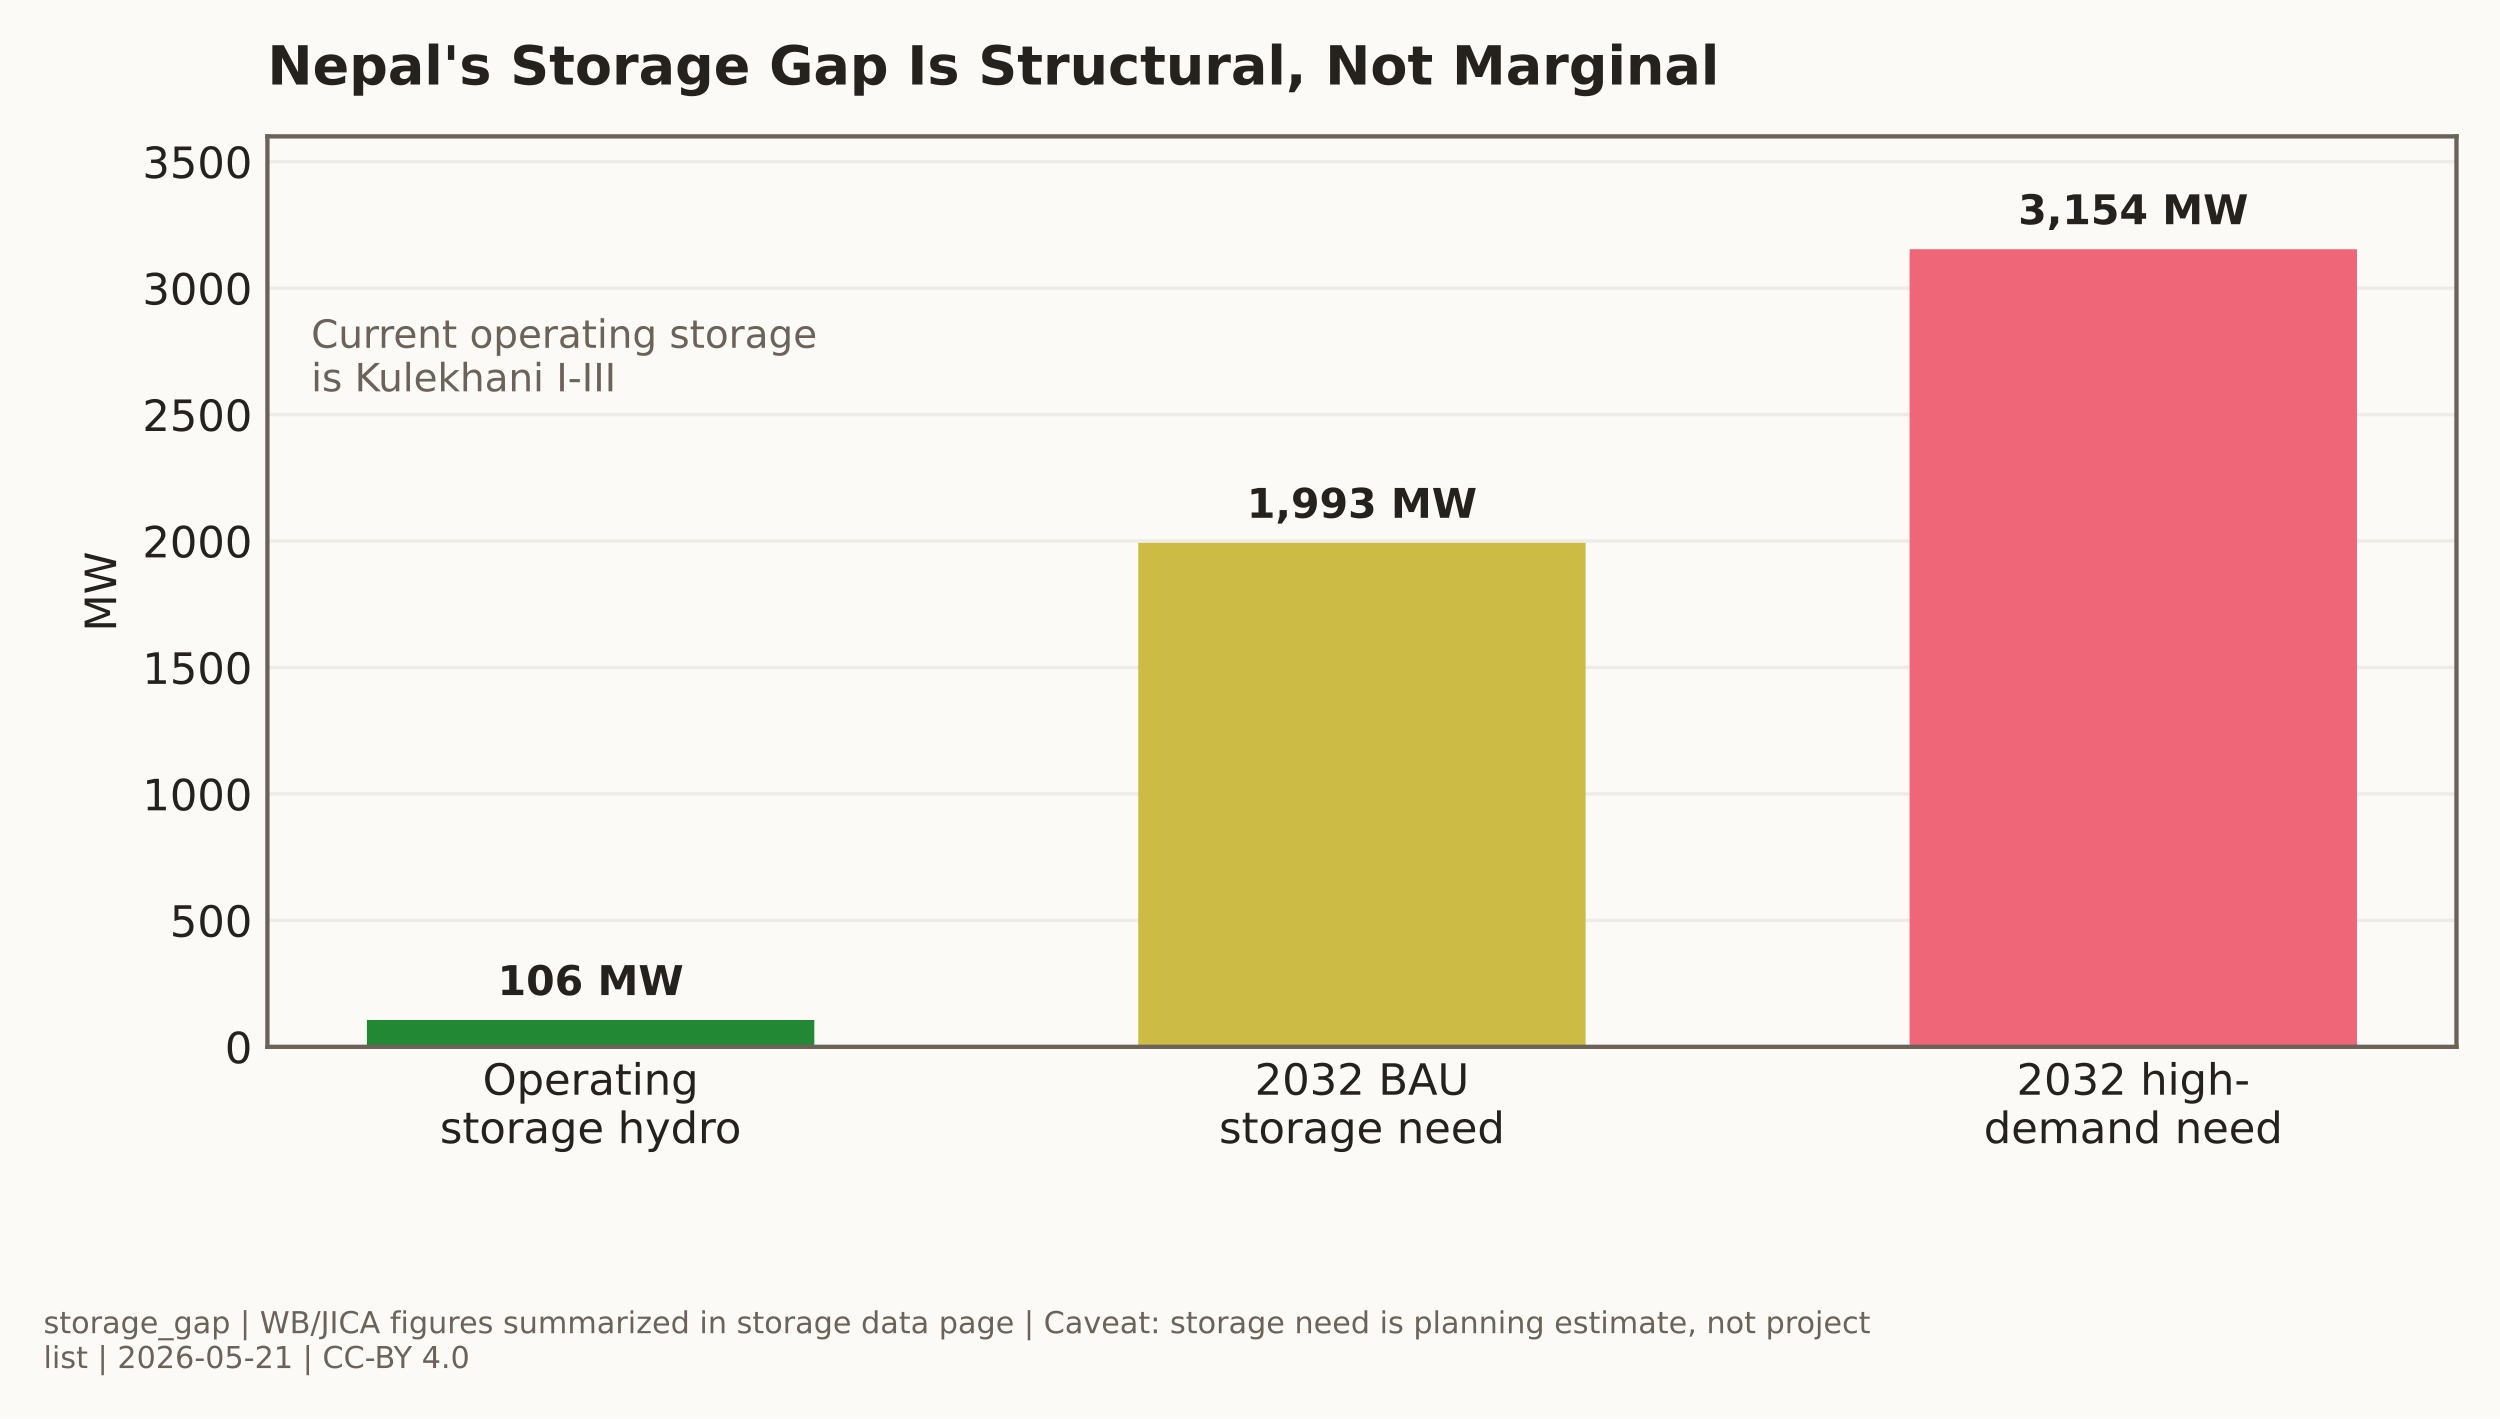
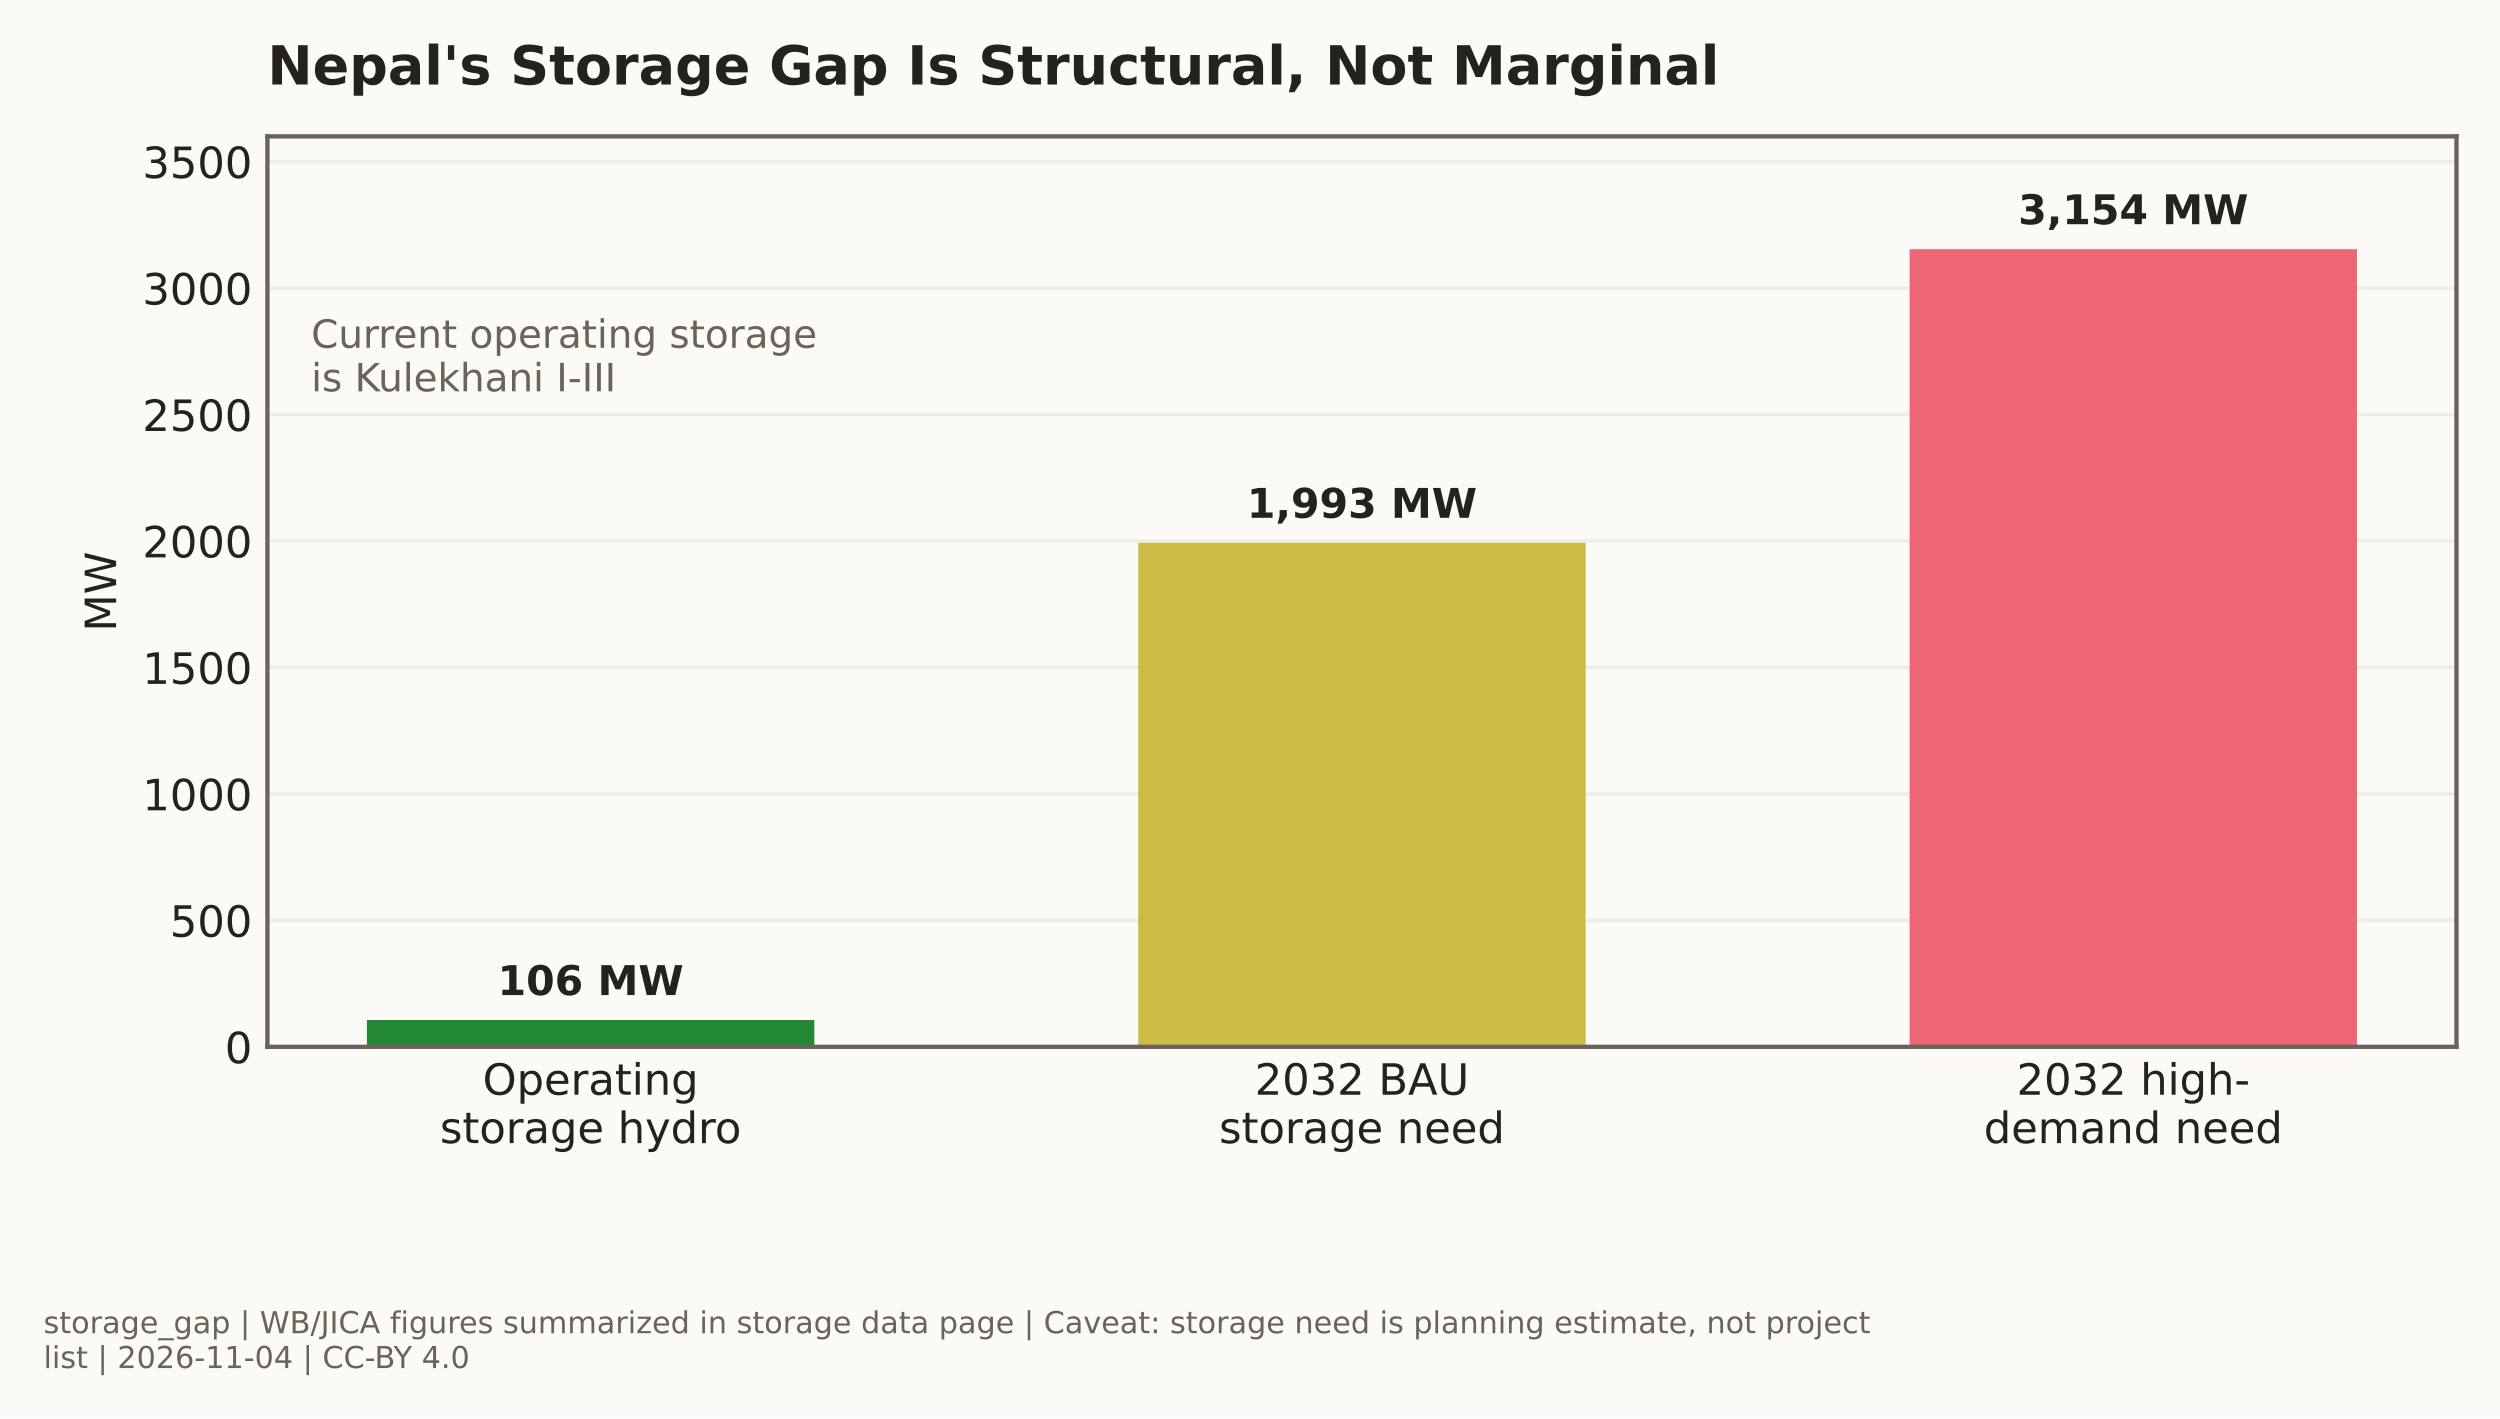
<svg xmlns="http://www.w3.org/2000/svg" width="578.88pt" height="328.506pt" viewBox="0 0 578.88 328.506" version="1.1">
  <defs>
    <style type="text/css">*{stroke-linejoin: round; stroke-linecap: butt}</style>
  </defs>
  <g id="figure_1">
    <g id="patch_1">
      <path d="M 0 328.506 L 578.88 328.506 L 578.88 0 L 0 0 z " style="fill: #fbfaf7" />
    </g>
    <g id="axes_1">
      <g id="patch_2">
        <path d="M 61.92 242.394 L 568.8 242.394 L 568.8 31.578 L 61.92 31.578 z " style="fill: #fbfaf7" />
      </g>
      <g id="matplotlib.axis_1">
        <g id="xtick_1">
          <g id="line2d_1" />
          <g id="text_1">
            <text style="font-size: 10px; font-family: 'DejaVu Sans', 'Arial', 'Helvetica', 'Liberation Sans', sans-serif; fill: #25211d" transform="translate(111.7569 253.4925)">Operating</text>
            <text style="font-size: 10px; font-family: 'DejaVu Sans', 'Arial', 'Helvetica', 'Liberation Sans', sans-serif; fill: #25211d" transform="translate(101.8671 264.6903)">storage hydro</text>
          </g>
        </g>
        <g id="xtick_2">
          <g id="line2d_2" />
          <g id="text_2">
            <text style="font-size: 10px; font-family: 'DejaVu Sans', 'Arial', 'Helvetica', 'Liberation Sans', sans-serif; fill: #25211d" transform="translate(290.5358 253.4925)">2032 BAU</text>
            <text style="font-size: 10px; font-family: 'DejaVu Sans', 'Arial', 'Helvetica', 'Liberation Sans', sans-serif; fill: #25211d" transform="translate(282.2803 264.6903)">storage need</text>
          </g>
        </g>
        <g id="xtick_3">
          <g id="line2d_3" />
          <g id="text_3">
            <text style="font-size: 10px; font-family: 'DejaVu Sans', 'Arial', 'Helvetica', 'Liberation Sans', sans-serif; fill: #25211d" transform="translate(466.9459 253.4925)">2032 high-</text>
            <text style="font-size: 10px; font-family: 'DejaVu Sans', 'Arial', 'Helvetica', 'Liberation Sans', sans-serif; fill: #25211d" transform="translate(459.3514 264.6903)">demand need</text>
          </g>
        </g>
      </g>
      <g id="matplotlib.axis_2">
        <g id="ytick_1">
          <g id="line2d_4">
-             <path d="M 61.92 242.394 L 568.8 242.394 " clip-path="url(#p0b35db26f6)" style="fill: none; stroke: #d8d2ca; stroke-opacity: 0.35; stroke-width: 0.8; stroke-linecap: round" />
+             <path d="M 61.92 242.394 L 568.8 242.394 " clip-path="url(#pe3b5f45a00)" style="fill: none; stroke: #d8d2ca; stroke-opacity: 0.35; stroke-width: 0.8; stroke-linecap: round" />
          </g>
          <g id="line2d_5" />
          <g id="text_4">
            <text style="font-size: 10px; font-family: 'DejaVu Sans', 'Arial', 'Helvetica', 'Liberation Sans', sans-serif; text-anchor: end; fill: #25211d" x="58.42" y="246.193" transform="rotate(-0 58.42 246.1933)">0</text>
          </g>
        </g>
        <g id="ytick_2">
          <g id="line2d_6">
-             <path d="M 61.92 213.114 L 568.8 213.114 " clip-path="url(#p0b35db26f6)" style="fill: none; stroke: #d8d2ca; stroke-opacity: 0.35; stroke-width: 0.8; stroke-linecap: round" />
+             <path d="M 61.92 213.114 L 568.8 213.114 " clip-path="url(#pe3b5f45a00)" style="fill: none; stroke: #d8d2ca; stroke-opacity: 0.35; stroke-width: 0.8; stroke-linecap: round" />
          </g>
          <g id="line2d_7" />
          <g id="text_5">
            <text style="font-size: 10px; font-family: 'DejaVu Sans', 'Arial', 'Helvetica', 'Liberation Sans', sans-serif; text-anchor: end; fill: #25211d" x="58.42" y="216.913" transform="rotate(-0 58.42 216.9133)">500</text>
          </g>
        </g>
        <g id="ytick_3">
          <g id="line2d_8">
-             <path d="M 61.92 183.834 L 568.8 183.834 " clip-path="url(#p0b35db26f6)" style="fill: none; stroke: #d8d2ca; stroke-opacity: 0.35; stroke-width: 0.8; stroke-linecap: round" />
+             <path d="M 61.92 183.834 L 568.8 183.834 " clip-path="url(#pe3b5f45a00)" style="fill: none; stroke: #d8d2ca; stroke-opacity: 0.35; stroke-width: 0.8; stroke-linecap: round" />
          </g>
          <g id="line2d_9" />
          <g id="text_6">
            <text style="font-size: 10px; font-family: 'DejaVu Sans', 'Arial', 'Helvetica', 'Liberation Sans', sans-serif; text-anchor: end; fill: #25211d" x="58.42" y="187.633" transform="rotate(-0 58.42 187.6333)">1000</text>
          </g>
        </g>
        <g id="ytick_4">
          <g id="line2d_10">
-             <path d="M 61.92 154.554 L 568.8 154.554 " clip-path="url(#p0b35db26f6)" style="fill: none; stroke: #d8d2ca; stroke-opacity: 0.35; stroke-width: 0.8; stroke-linecap: round" />
+             <path d="M 61.92 154.554 L 568.8 154.554 " clip-path="url(#pe3b5f45a00)" style="fill: none; stroke: #d8d2ca; stroke-opacity: 0.35; stroke-width: 0.8; stroke-linecap: round" />
          </g>
          <g id="line2d_11" />
          <g id="text_7">
            <text style="font-size: 10px; font-family: 'DejaVu Sans', 'Arial', 'Helvetica', 'Liberation Sans', sans-serif; text-anchor: end; fill: #25211d" x="58.42" y="158.353" transform="rotate(-0 58.42 158.3533)">1500</text>
          </g>
        </g>
        <g id="ytick_5">
          <g id="line2d_12">
-             <path d="M 61.92 125.274 L 568.8 125.274 " clip-path="url(#p0b35db26f6)" style="fill: none; stroke: #d8d2ca; stroke-opacity: 0.35; stroke-width: 0.8; stroke-linecap: round" />
+             <path d="M 61.92 125.274 L 568.8 125.274 " clip-path="url(#pe3b5f45a00)" style="fill: none; stroke: #d8d2ca; stroke-opacity: 0.35; stroke-width: 0.8; stroke-linecap: round" />
          </g>
          <g id="line2d_13" />
          <g id="text_8">
            <text style="font-size: 10px; font-family: 'DejaVu Sans', 'Arial', 'Helvetica', 'Liberation Sans', sans-serif; text-anchor: end; fill: #25211d" x="58.42" y="129.073" transform="rotate(-0 58.42 129.0733)">2000</text>
          </g>
        </g>
        <g id="ytick_6">
          <g id="line2d_14">
-             <path d="M 61.92 95.994 L 568.8 95.994 " clip-path="url(#p0b35db26f6)" style="fill: none; stroke: #d8d2ca; stroke-opacity: 0.35; stroke-width: 0.8; stroke-linecap: round" />
+             <path d="M 61.92 95.994 L 568.8 95.994 " clip-path="url(#pe3b5f45a00)" style="fill: none; stroke: #d8d2ca; stroke-opacity: 0.35; stroke-width: 0.8; stroke-linecap: round" />
          </g>
          <g id="line2d_15" />
          <g id="text_9">
            <text style="font-size: 10px; font-family: 'DejaVu Sans', 'Arial', 'Helvetica', 'Liberation Sans', sans-serif; text-anchor: end; fill: #25211d" x="58.42" y="99.793" transform="rotate(-0 58.42 99.79327)">2500</text>
          </g>
        </g>
        <g id="ytick_7">
          <g id="line2d_16">
-             <path d="M 61.92 66.714 L 568.8 66.714 " clip-path="url(#p0b35db26f6)" style="fill: none; stroke: #d8d2ca; stroke-opacity: 0.35; stroke-width: 0.8; stroke-linecap: round" />
+             <path d="M 61.92 66.714 L 568.8 66.714 " clip-path="url(#pe3b5f45a00)" style="fill: none; stroke: #d8d2ca; stroke-opacity: 0.35; stroke-width: 0.8; stroke-linecap: round" />
          </g>
          <g id="line2d_17" />
          <g id="text_10">
            <text style="font-size: 10px; font-family: 'DejaVu Sans', 'Arial', 'Helvetica', 'Liberation Sans', sans-serif; text-anchor: end; fill: #25211d" x="58.42" y="70.513" transform="rotate(-0 58.42 70.51327)">3000</text>
          </g>
        </g>
        <g id="ytick_8">
          <g id="line2d_18">
-             <path d="M 61.92 37.434 L 568.8 37.434 " clip-path="url(#p0b35db26f6)" style="fill: none; stroke: #d8d2ca; stroke-opacity: 0.35; stroke-width: 0.8; stroke-linecap: round" />
+             <path d="M 61.92 37.434 L 568.8 37.434 " clip-path="url(#pe3b5f45a00)" style="fill: none; stroke: #d8d2ca; stroke-opacity: 0.35; stroke-width: 0.8; stroke-linecap: round" />
          </g>
          <g id="line2d_19" />
          <g id="text_11">
            <text style="font-size: 10px; font-family: 'DejaVu Sans', 'Arial', 'Helvetica', 'Liberation Sans', sans-serif; text-anchor: end; fill: #25211d" x="58.42" y="41.233" transform="rotate(-0 58.42 41.23327)">3500</text>
          </g>
        </g>
        <g id="text_12">
          <text style="font-size: 10px; font-family: 'DejaVu Sans', 'Arial', 'Helvetica', 'Liberation Sans', sans-serif; text-anchor: middle; fill: #25211d" x="26.89" y="136.986" transform="rotate(-90 26.89031 136.986)">MW</text>
        </g>
      </g>
      <g id="patch_3">
-         <path d="M 84.96 242.394 L 188.551 242.394 L 188.551 236.187 L 84.96 236.187 z " clip-path="url(#p0b35db26f6)" style="fill: #228833" />
+         <path d="M 84.96 242.394 L 188.551 242.394 L 188.551 236.187 L 84.96 236.187 z " clip-path="url(#pe3b5f45a00)" style="fill: #228833" />
      </g>
      <g id="patch_4">
-         <path d="M 263.565 242.394 L 367.155 242.394 L 367.155 125.684 L 263.565 125.684 z " clip-path="url(#p0b35db26f6)" style="fill: #ccbb44" />
+         <path d="M 263.565 242.394 L 367.155 242.394 L 367.155 125.684 L 263.565 125.684 z " clip-path="url(#pe3b5f45a00)" style="fill: #ccbb44" />
      </g>
      <g id="patch_5">
-         <path d="M 442.169 242.394 L 545.76 242.394 L 545.76 57.696 L 442.169 57.696 z " clip-path="url(#p0b35db26f6)" style="fill: #ee6677" />
+         <path d="M 442.169 242.394 L 545.76 242.394 L 545.76 57.696 L 442.169 57.696 z " clip-path="url(#pe3b5f45a00)" style="fill: #ee6677" />
      </g>
      <g id="patch_6">
        <path d="M 61.92 242.394 L 61.92 31.578 " style="fill: none; stroke: #6b6259; stroke-linejoin: miter; stroke-linecap: square" />
      </g>
      <g id="patch_7">
        <path d="M 568.8 242.394 L 568.8 31.578 " style="fill: none; stroke: #6b6259; stroke-linejoin: miter; stroke-linecap: square" />
      </g>
      <g id="patch_8">
        <path d="M 61.92 242.394 L 568.8 242.394 " style="fill: none; stroke: #6b6259; stroke-linejoin: miter; stroke-linecap: square" />
      </g>
      <g id="patch_9">
        <path d="M 61.92 31.578 L 568.8 31.578 " style="fill: none; stroke: #6b6259; stroke-linejoin: miter; stroke-linecap: square" />
      </g>
      <g id="text_13">
        <text style="font-weight: 700; font-size: 9.5px; font-family: 'DejaVu Sans', 'Arial', 'Helvetica', 'Liberation Sans', sans-serif; text-anchor: middle; fill: #25211d" x="136.755" y="230.405" transform="rotate(-0 136.7553 230.4046)">106 MW</text>
      </g>
      <g id="text_14">
        <text style="font-weight: 700; font-size: 9.5px; font-family: 'DejaVu Sans', 'Arial', 'Helvetica', 'Liberation Sans', sans-serif; text-anchor: middle; fill: #25211d" x="315.36" y="119.902" transform="rotate(-0 315.36 119.9019)">1,993 MW</text>
      </g>
      <g id="text_15">
        <text style="font-weight: 700; font-size: 9.5px; font-family: 'DejaVu Sans', 'Arial', 'Helvetica', 'Liberation Sans', sans-serif; text-anchor: middle; fill: #25211d" x="493.965" y="51.914" transform="rotate(-0 493.9647 51.9137)">3,154 MW</text>
      </g>
      <g id="text_16">
        <text style="font-size: 9px; font-family: 'DejaVu Sans', 'Arial', 'Helvetica', 'Liberation Sans', sans-serif; fill: #6b6259" transform="translate(72.0576 80.5285)">Current operating storage</text>
        <text style="font-size: 9px; font-family: 'DejaVu Sans', 'Arial', 'Helvetica', 'Liberation Sans', sans-serif; fill: #6b6259" transform="translate(72.0576 90.60653)">is Kulekhani I-III</text>
      </g>
      <g id="text_17">
        <text style="font-weight: 700; font-size: 12.5px; font-family: 'DejaVu Sans', 'Arial', 'Helvetica', 'Liberation Sans', sans-serif; text-anchor: start; fill: #25211d" x="61.92" y="19.578" transform="rotate(-0 61.92 19.57805)">Nepal's Storage Gap Is Structural, Not Marginal</text>
      </g>
    </g>
    <g id="text_18">
      <text style="font-size: 7px; font-family: 'DejaVu Sans', 'Arial', 'Helvetica', 'Liberation Sans', sans-serif; fill: #6b6259" transform="translate(10.08 308.7057)">storage_gap | WB/JICA figures summarized in storage data page | Caveat: storage need is planning estimate, not project</text>
-       <text style="font-size: 7px; font-family: 'DejaVu Sans', 'Arial', 'Helvetica', 'Liberation Sans', sans-serif; fill: #6b6259" transform="translate(10.08 316.7756)">list | 2026-05-21 | CC-BY 4.0</text>
+       <text style="font-size: 7px; font-family: 'DejaVu Sans', 'Arial', 'Helvetica', 'Liberation Sans', sans-serif; fill: #6b6259" transform="translate(10.08 316.7756)">list | 2026-11-04 | CC-BY 4.0</text>
    </g>
  </g>
  <defs>
-     <clipPath id="p0b35db26f6">
+     <clipPath id="pe3b5f45a00">
      <rect x="61.92" y="31.578" width="506.88" height="210.816" />
    </clipPath>
  </defs>
</svg>
